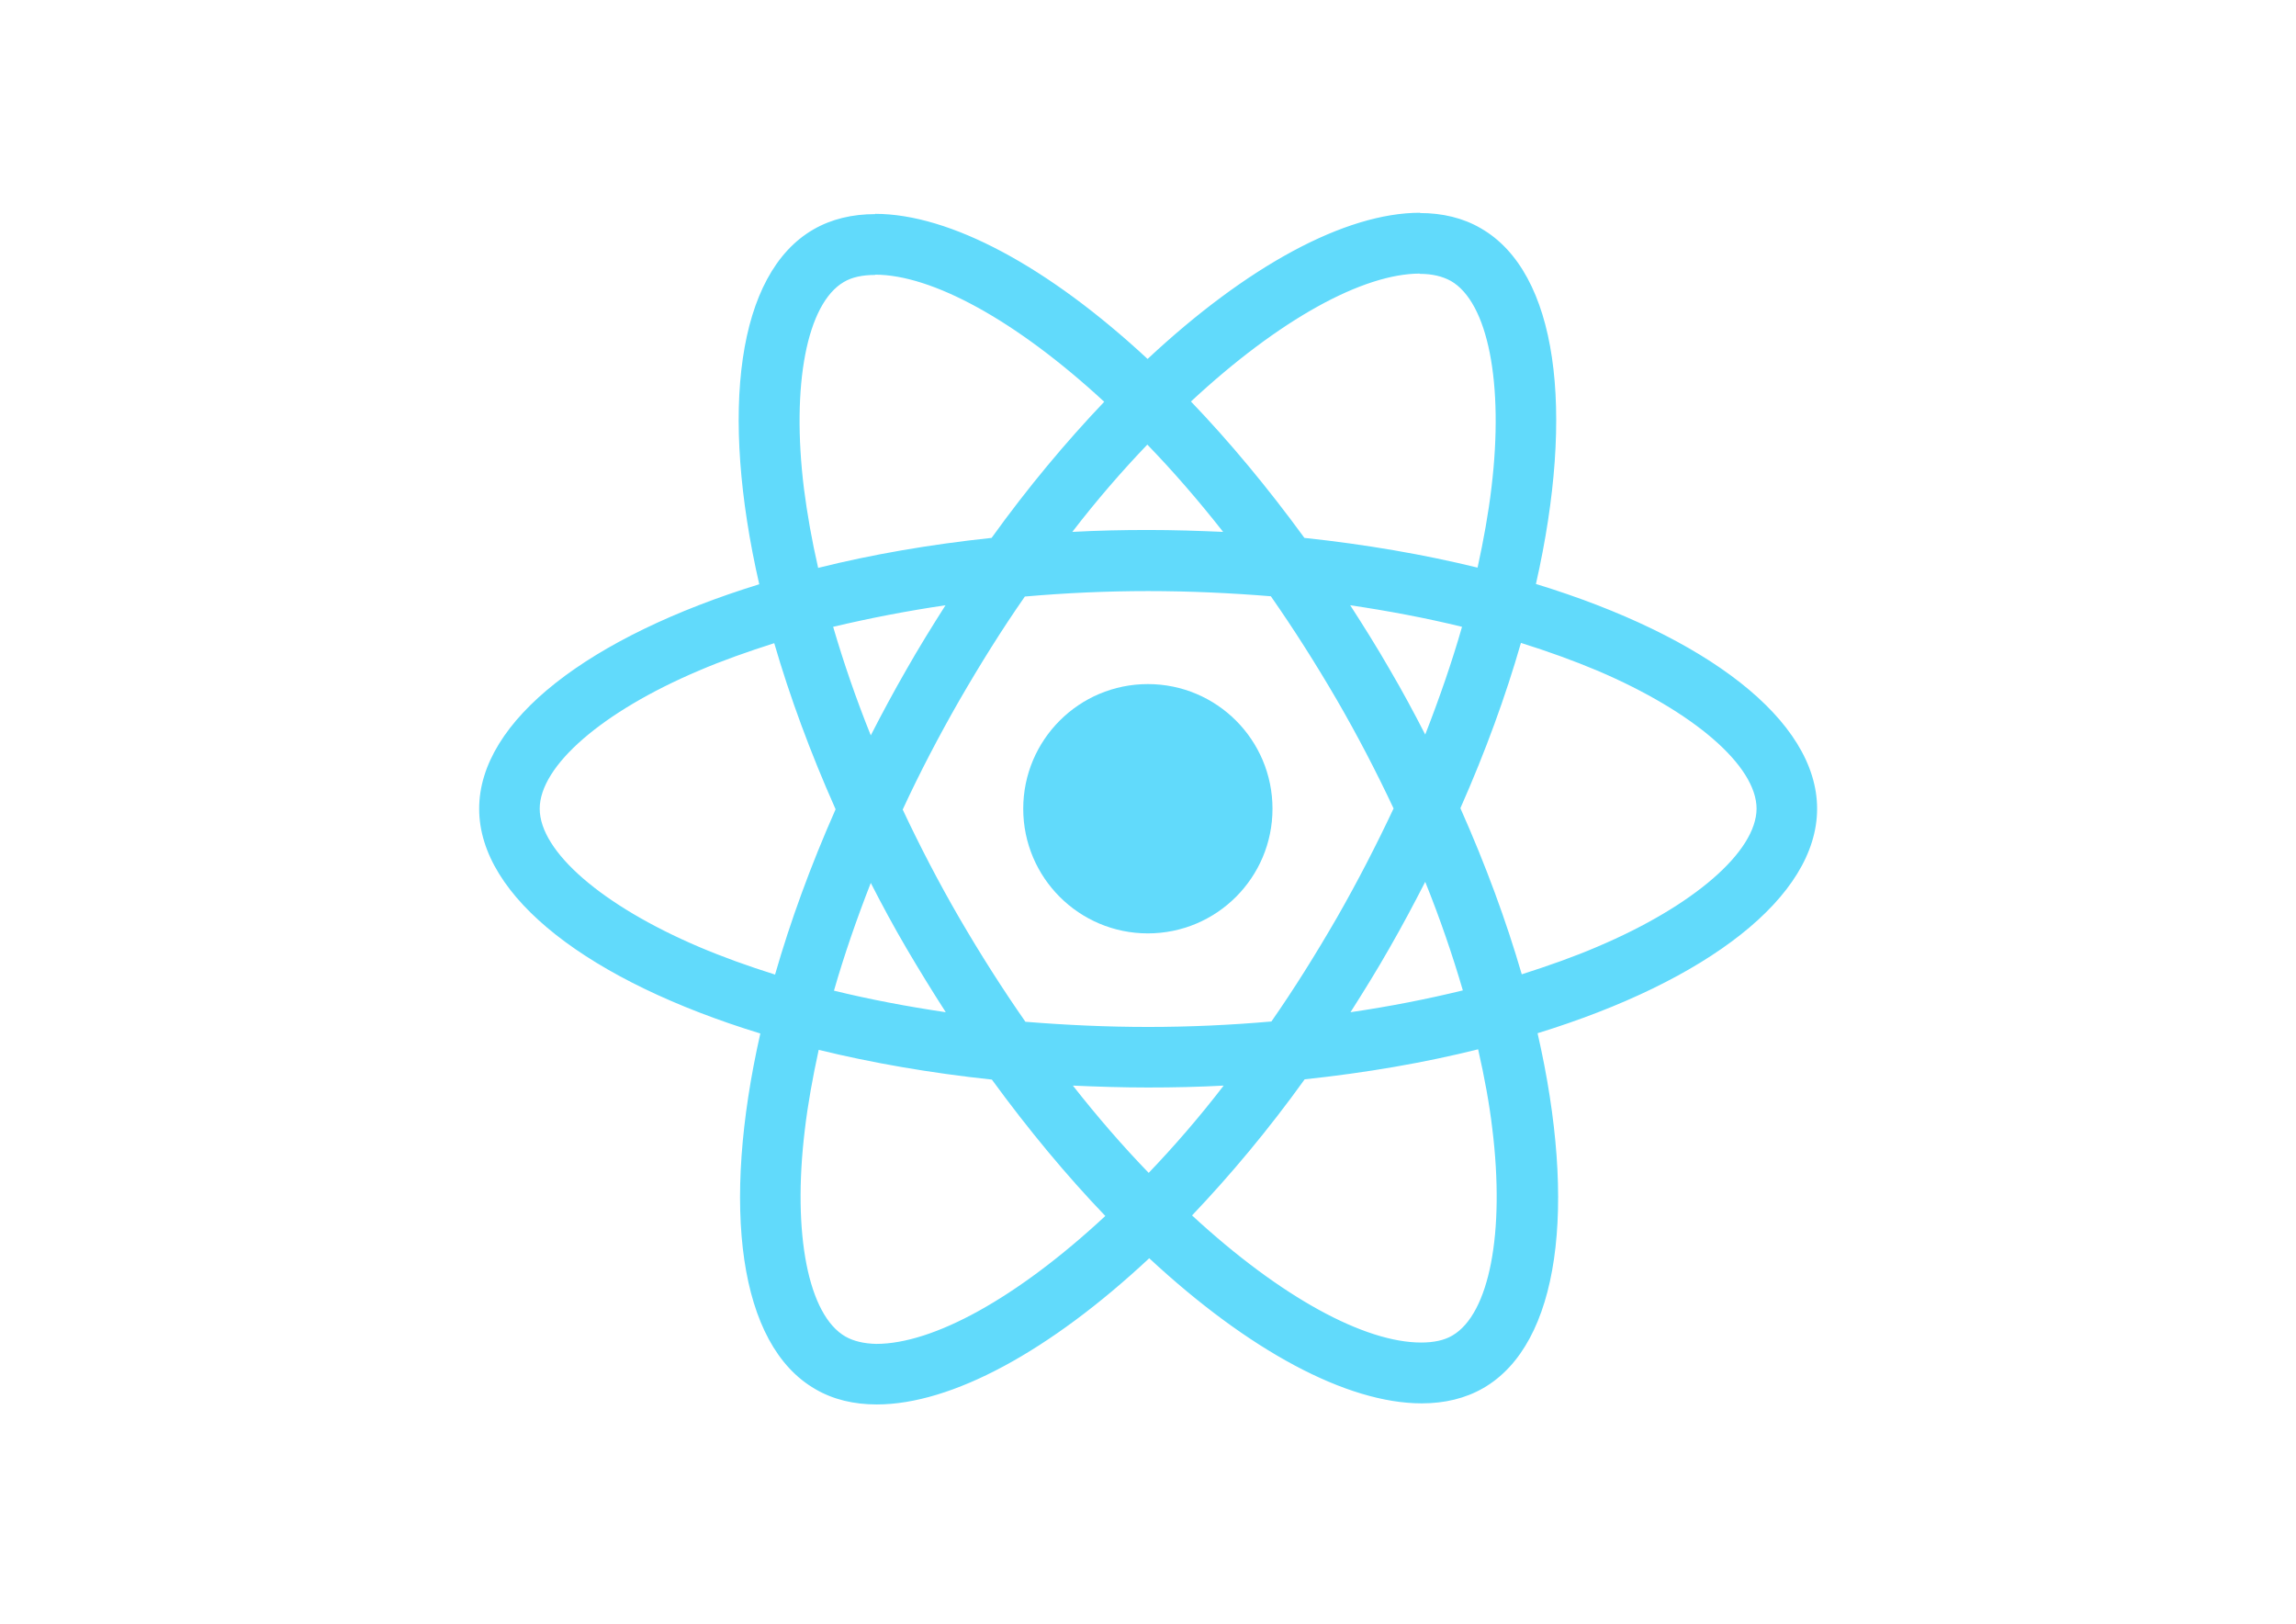
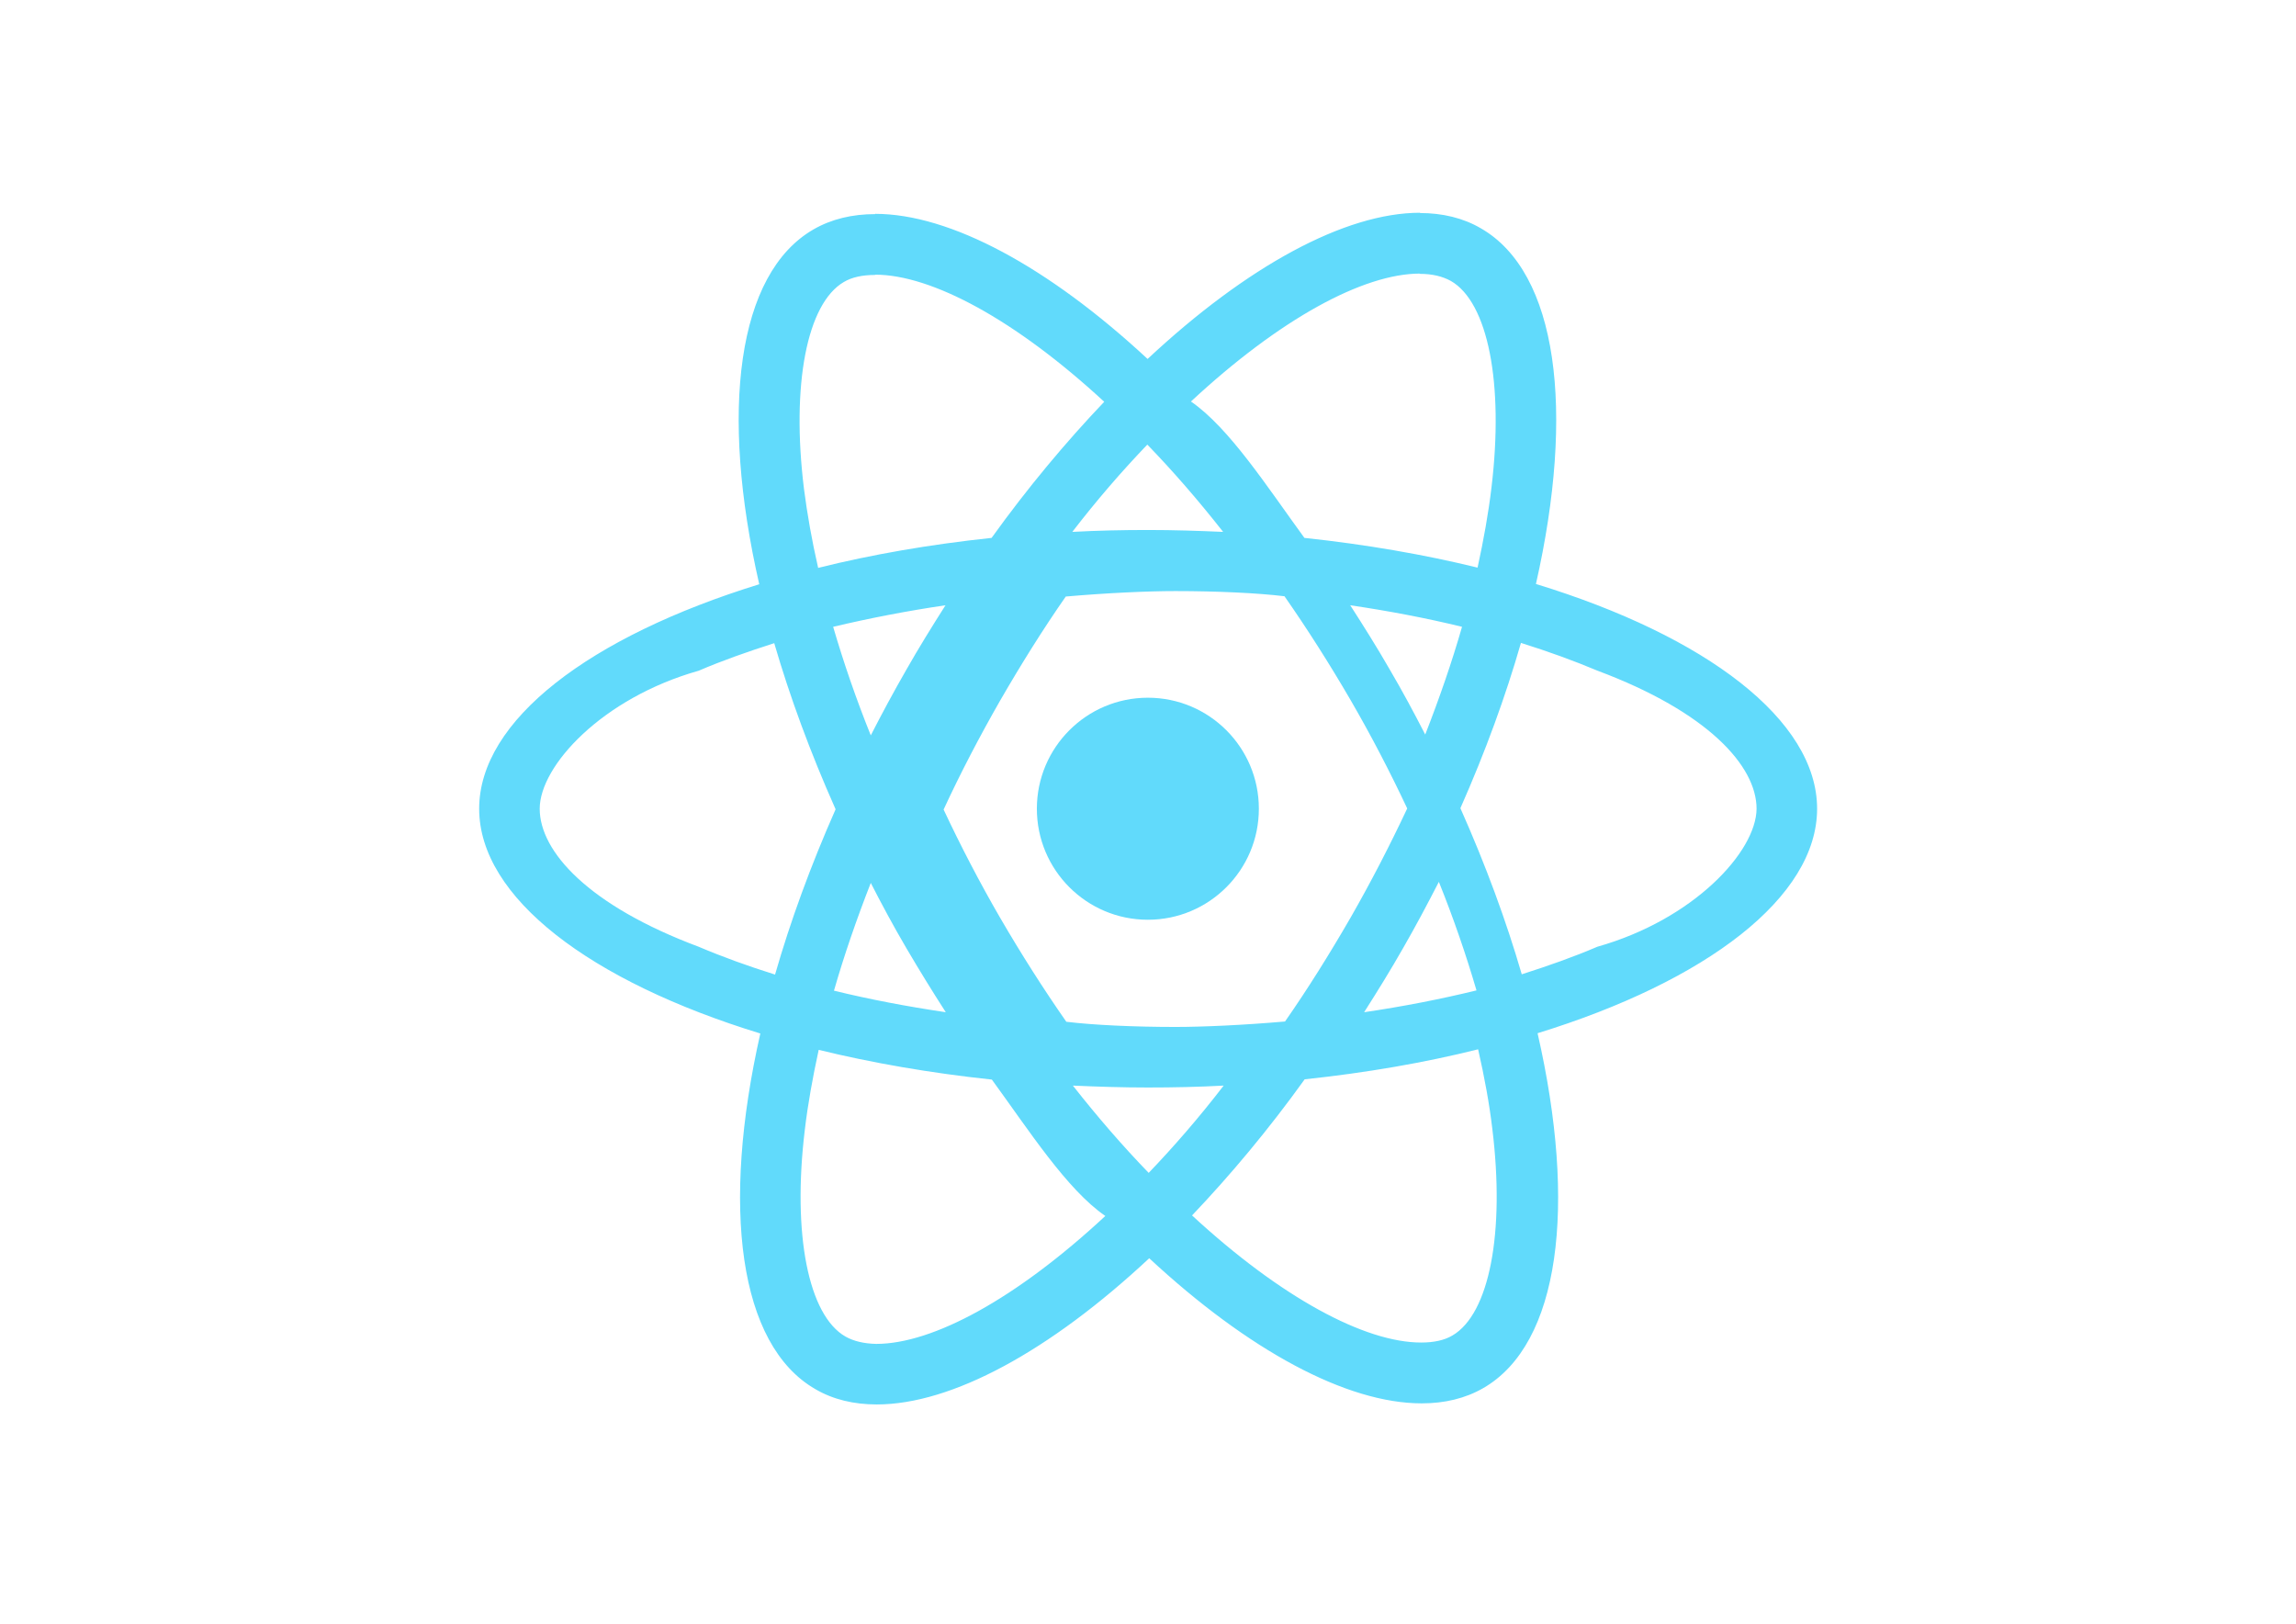
<svg xmlns="http://www.w3.org/2000/svg" viewBox="0 0 841.9 595.3">
  <g fill="#61DAFB">
-     <path d="M666.3 296.5c0-32.5-40.7-63.3-103.1-82.4 14.4-63.6 8-114.2-20.2-130.4-6.5-3.8-14.1-5.6-22.4-5.6v22.3c4.6 0 8.3.9 11.4 2.6 13.6 7.8 19.5 37.5 14.9 75.7-1.1 9.4-2.9 19.3-5.1 29.4-19.6-4.8-41-8.5-63.5-10.9-13.5-18.5-27.5-35.3-41.6-50 32.6-30.3 63.2-46.9 84-46.9V78c-27.5 0-63.5 19.6-99.9 53.6-36.4-33.8-72.4-53.2-99.9-53.2v22.3c20.7 0 51.4 16.5 84 46.6-14 14.7-28 31.4-41.3 49.9-22.6 2.4-44 6.1-63.6 11-2.3-10-4-19.7-5.2-29-4.7-38.2 1.1-67.9 14.6-75.8 3-1.8 6.9-2.6 11.5-2.6V78.5c-8.4 0-16 1.8-22.6 5.6-28.1 16.2-34.4 66.7-19.9 130.1-62.2 19.2-102.7 49.9-102.7 82.3 0 32.5 40.7 63.3 103.1 82.4-14.4 63.6-8 114.2 20.2 130.4 6.5 3.8 14.1 5.6 22.5 5.6 27.5 0 63.5-19.6 99.9-53.6 36.4 33.8 72.4 53.2 99.9 53.2 8.4 0 16-1.8 22.6-5.6 28.1-16.2 34.4-66.7 19.9-130.1 62-19.1 102.5-49.9 102.5-82.3zm-130.2-66.7c-3.7 12.9-8.3 26.2-13.5 39.5-4.1-8-8.4-16-13.1-24-4.6-8-9.5-15.8-14.4-23.4 14.2 2.1 27.9 4.7 41 7.9zm-45.8 106.5c-7.8 13.5-15.8 26.3-24.1 38.2-14.9 1.3-30 2-45.2 2-15.1 0-30.2-.7-45-1.9-8.3-11.9-16.4-24.6-24.2-38-7.6-13.1-14.5-26.4-20.8-39.8 6.2-13.4 13.2-26.8 20.7-39.9 7.8-13.5 15.8-26.3 24.1-38.2 14.9-1.3 30-2 45.2-2 15.1 0 30.2.7 45 1.9 8.3 11.9 16.4 24.6 24.2 38 7.6 13.1 14.5 26.4 20.8 39.8-6.3 13.4-13.2 26.8-20.7 39.9zm32.3-13c5.4 13.4 10 26.8 13.8 39.8-13.1 3.2-26.9 5.9-41.2 8 4.9-7.7 9.8-15.6 14.4-23.7 4.6-8 8.9-16.1 13-24.1zM421.2 430c-9.3-9.6-18.6-20.3-27.8-32 9 .4 18.2.7 27.5.7 9.4 0 18.7-.2 27.8-.7-9 11.7-18.3 22.4-27.5 32zm-74.4-58.9c-14.2-2.1-27.9-4.7-41-7.9 3.7-12.9 8.3-26.2 13.5-39.5 4.1 8 8.4 16 13.1 24 4.7 8 9.5 15.8 14.4 23.4zM420.7 163c9.3 9.6 18.6 20.3 27.8 32-9-.4-18.2-.7-27.5-.7-9.4 0-18.7.2-27.8.7 9-11.7 18.3-22.4 27.5-32zm-74 58.9c-4.9 7.7-9.8 15.6-14.4 23.7-4.6 8-8.9 16-13 24-5.4-13.4-10-26.8-13.8-39.8 13.1-3.1 26.9-5.8 41.2-7.9zm-90.5 125.2c-35.4-15.1-58.3-34.9-58.3-50.6 0-15.7 22.9-35.6 58.3-50.6 8.6-3.7 18-7 27.7-10.1 5.7 19.6 13.2 40 22.5 60.9-9.2 20.8-16.6 41.1-22.2 60.6-9.9-3.1-19.3-6.5-28-10.2zM310 490c-13.6-7.8-19.5-37.5-14.9-75.7 1.1-9.4 2.9-19.3 5.1-29.4 19.6 4.8 41 8.5 63.5 10.9 13.5 18.5 27.5 35.3 41.6 50-32.6 30.3-63.2 46.9-84 46.9-4.5-.1-8.3-1-11.3-2.7zm237.2-76.2c4.7 38.2-1.1 67.9-14.6 75.8-3 1.8-6.9 2.6-11.5 2.6-20.7 0-51.4-16.5-84-46.6 14-14.7 28-31.4 41.3-49.9 22.6-2.4 44-6.1 63.6-11 2.3 10.1 4.1 19.8 5.2 29.1zm38.5-66.7c-8.6 3.7-18 7-27.7 10.1-5.7-19.6-13.2-40-22.5-60.9 9.2-20.8 16.6-41.1 22.2-60.6 9.9 3.1 19.3 6.5 28.1 10.2 35.4 15.1 58.3 34.9 58.3 50.6-.1 15.7-23 35.6-58.4 50.6zM320.8 78.4z" />
-     <circle cx="420.9" cy="296.5" r="45.7" />
+     <path d="M666.3 296.5c0-32.5-40.7-63.3-103.1-82.4 14.4-63.6 8-114.2-20.2-130.4-6.5-3.8-14.1-5.6-22.4-5.6v22.3c4.6 0 8.3.9 11.4 2.6 13.6 7.8 19.5 37.5 14.9 75.7-1.1 9.4-2.9 19.3-5.1 29.4-19.6-4.8-41-8.5-63.5-10.9-13.5-18.5-27.5-40.3-41.6-50 32.6-30.3 63.2-46.9 84-46.9V78c-27.5 0-63.5 19.6-99.9 53.6-36.4-33.8-72.4-53.2-99.9-53.2v22.3c20.7 0 51.4 16.5 84 46.6-14 14.7-28 31.4-41.3 49.9-22.6 2.4-44 6.1-63.6 11-2.3-10-4-19.7-5.2-29-4.7-38.2 1.1-67.9 14.6-75.8 3-1.8 6.9-2.6 11.5-2.6V78.5c-8.4 0-16 1.8-22.6 5.6-28.1 16.2-34.4 66.7-19.9 130.1-62.2 19.2-102.7 49.9-102.7 82.3 0 32.5 40.7 63.3 103.1 82.4-14.4 63.6-8 114.2 20.2 130.4 6.5 3.8 14.1 5.6 22.5 5.6 27.5 0 63.5-19.6 99.9-53.6 36.4 33.8 72.4 53.2 99.9 53.2 8.4 0 16-1.8 22.6-5.6 28.1-16.2 34.4-66.7 19.9-130.1 62-19.1 102.5-49.9 102.5-82.3zm-130.2-66.7c-3.7 12.9-8.3 26.2-13.5 39.5-4.1-8-8.4-16-13.1-24-4.6-8-9.5-15.8-14.4-23.4 14.2 2.1 27.9 4.7 41 7.9zm-40.8 106.5c-7.8 13.5-15.8 26.3-24.1 38.2-14.9 1.3-30 2-40.2 2-15.1 0-30.2-.7-40-1.9-8.3-11.9-16.4-24.6-24.2-38-7.6-13.1-14.5-26.4-20.8-39.8 6.2-13.4 13.2-26.8 20.7-39.9 7.8-13.5 15.8-26.3 24.1-38.2 14.9-1.3 30-2 40.2-2 15.1 0 30.2.7 40 1.9 8.3 11.9 16.4 24.6 24.2 38 7.6 13.1 14.5 26.4 20.8 39.8-6.3 13.4-13.2 26.8-20.7 39.9zm32.3-13c5.4 13.4 10 26.8 13.8 39.8-13.1 3.2-26.9 5.9-41.2 8 4.9-7.7 9.8-15.6 14.4-23.7 4.6-8 8.9-16.1 13-24.1zM421.2 430c-9.3-9.6-18.6-20.3-27.8-32 9 .4 18.2.7 27.5.7 9.4 0 18.7-.2 27.8-.7-9 11.7-18.3 22.4-27.5 32zm-74.4-58.9c-14.2-2.1-27.9-4.7-41-7.9 3.7-12.9 8.3-26.2 13.5-39.5 4.1 8 8.4 16 13.1 24 4.7 8 9.5 15.8 14.4 23.4zM420.7 163c9.3 9.6 18.6 20.3 27.8 32-9-.4-18.2-.7-27.5-.7-9.4 0-18.7.2-27.8.7 9-11.7 18.3-22.4 27.5-32zm-74 58.9c-4.9 7.7-9.8 15.6-14.4 23.7-4.6 8-8.9 16-13 24-5.4-13.4-10-26.8-13.8-39.8 13.1-3.1 26.9-5.8 41.2-7.9zm-90.5 125.2c-40.4-15.1-58.3-34.9-58.3-50.6 0-15.7 22.9-40.6 58.3-50.6 8.6-3.7 18-7 27.7-10.1 5.7 19.6 13.2 40 22.5 60.9-9.2 20.8-16.6 41.1-22.2 60.6-9.9-3.1-19.3-6.5-28-10.2zM310 490c-13.6-7.8-19.5-37.5-14.9-75.7 1.1-9.4 2.9-19.3 5.1-29.4 19.6 4.8 41 8.5 63.5 10.9 13.5 18.5 27.5 40.3 41.6 50-32.6 30.3-63.2 46.9-84 46.9-4.5-.1-8.3-1-11.3-2.7zm237.2-76.2c4.7 38.2-1.1 67.9-14.6 75.8-3 1.8-6.9 2.6-11.5 2.6-20.7 0-51.4-16.5-84-46.6 14-14.7 28-31.4 41.3-49.9 22.6-2.4 44-6.1 63.6-11 2.3 10.1 4.1 19.8 5.2 29.1zm38.5-66.7c-8.6 3.7-18 7-27.7 10.1-5.7-19.6-13.2-40-22.5-60.9 9.2-20.8 16.6-41.1 22.2-60.6 9.9 3.1 19.3 6.5 28.1 10.2 40.4 15.1 58.3 34.9 58.3 50.6-.1 15.7-23 40.6-58.4 50.6zM320.8 78.4z" />
+     <circle cx="420.9" cy="296.5" r="40.7" />
    <path d="M520.5 78.1z" />
  </g>
</svg>
